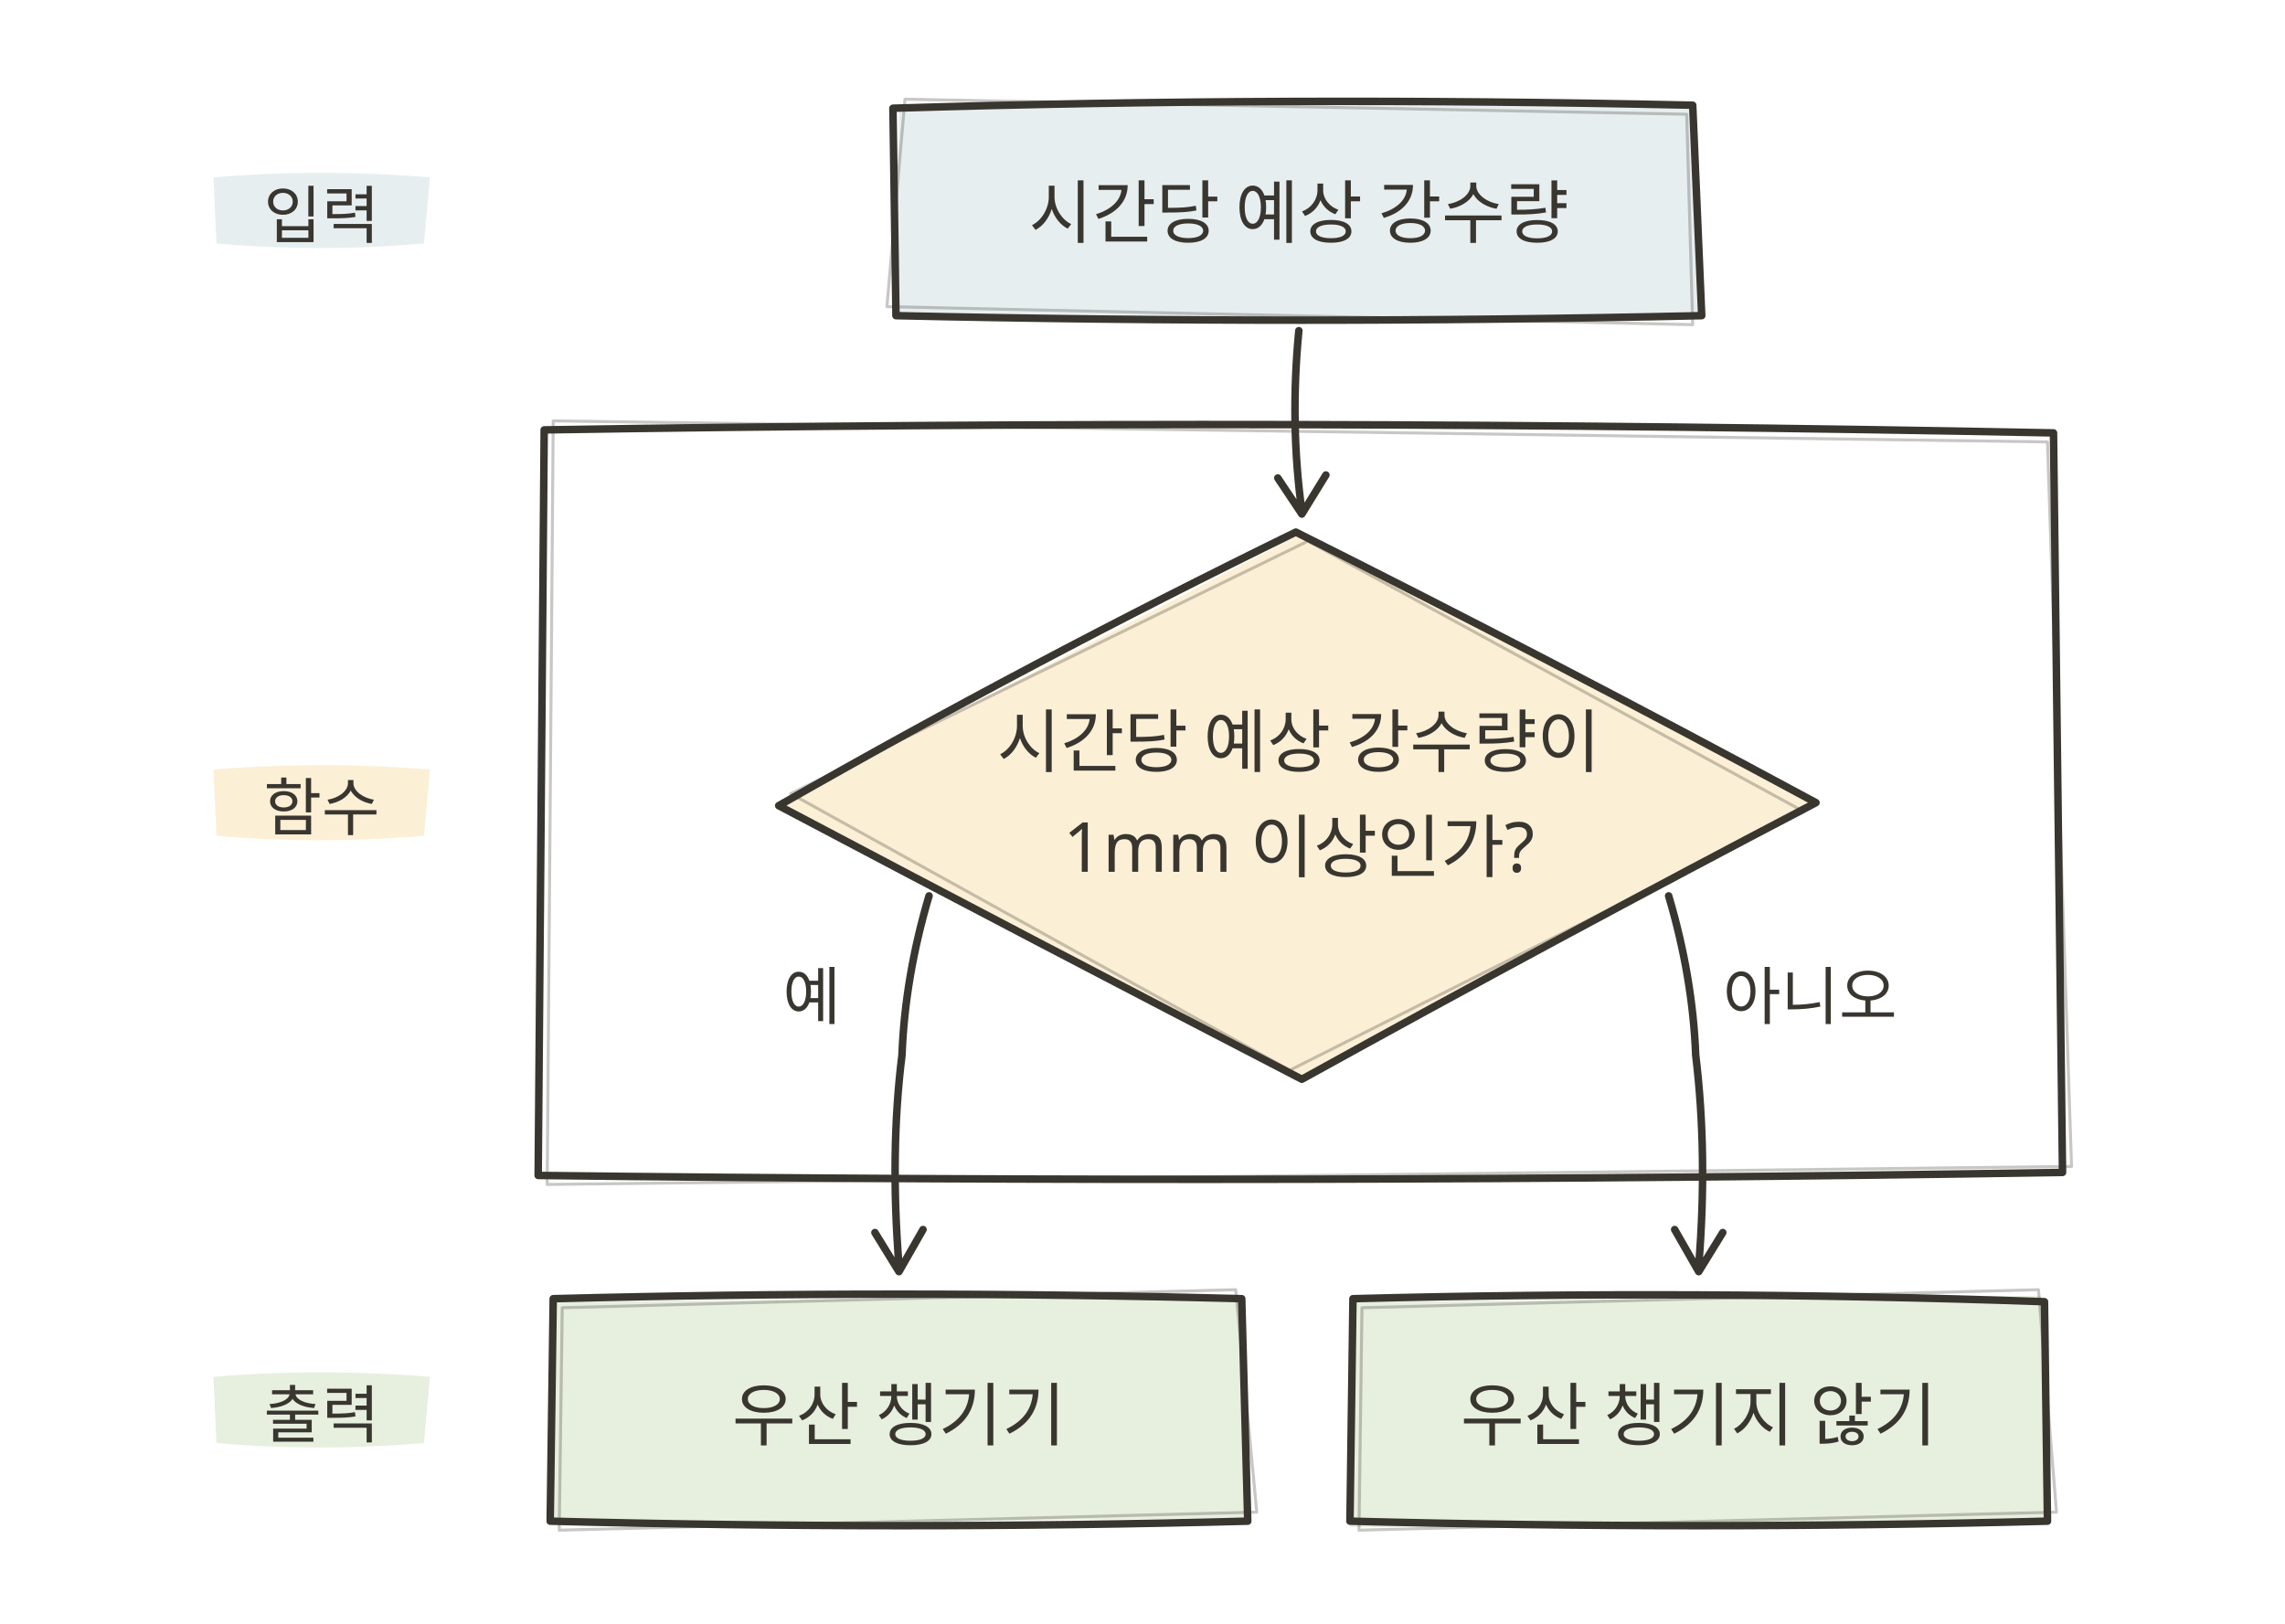
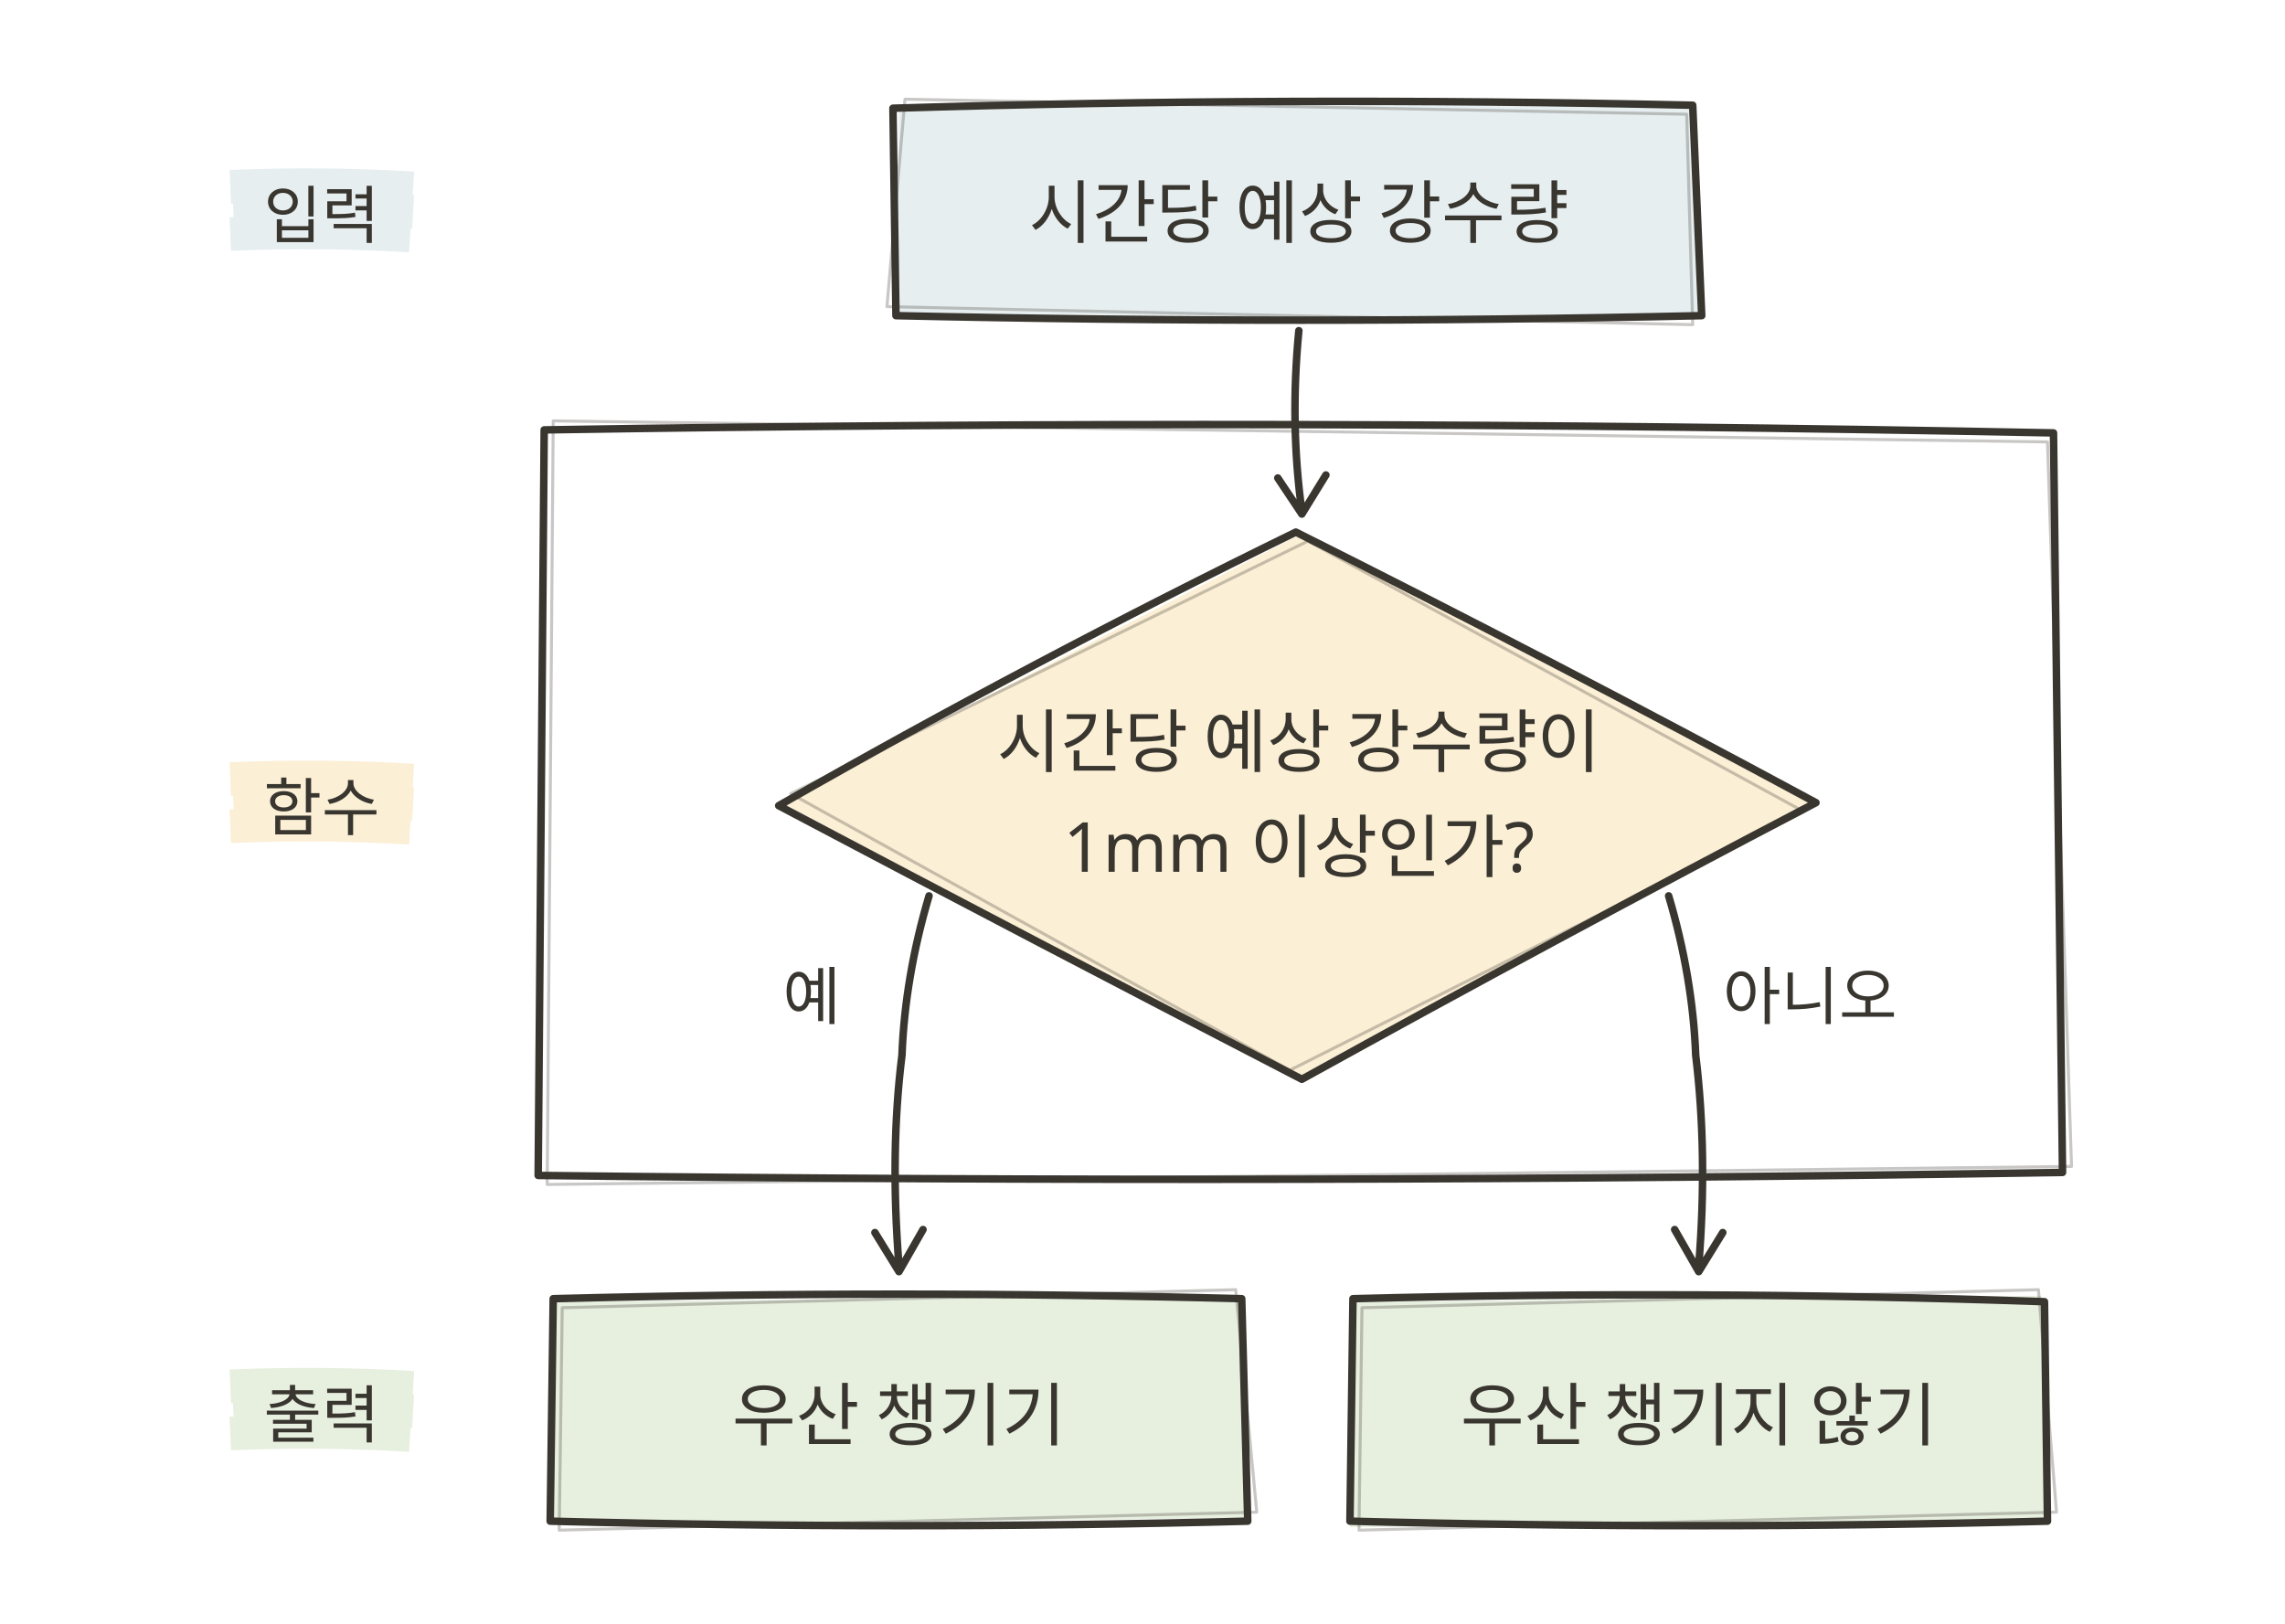
<svg xmlns="http://www.w3.org/2000/svg" width="760" height="540" viewBox="0 0 760 540" role="img" aria-labelledby="title desc">
  <style>
    .ink { fill: none; stroke: #393630; stroke-width: 2.5; stroke-linecap: round; stroke-linejoin: round; }
    .echo { fill: none; stroke: #393630; stroke-width: 1; opacity: .28; stroke-linecap: round; stroke-linejoin: round; }
    text { fill: #393630; font-family: 'Apple SD Gothic Neo', 'Noto Sans KR', 'Malgun Gothic', sans-serif; font-size: 23px; font-weight: 500; text-anchor: middle; }
    .label { font-size: 21px; }
    .stage-label { dominant-baseline: central; }
  </style>
  <g transform="translate(52 0)">
-     <path d="M19 59 Q54 56 91 59 L89 81 Q54 84 20 81 Z" fill="#e7eef0" />
-     <path d="M19 256 Q55 253 91 256 L89 278 Q54 281 20 278 Z" fill="#fbefd5" />
-     <path d="M19 458 Q54 455 91 458 L89 480 Q54 483 20 480 Z" fill="#e7efdf" />
+     <g fill="none" stroke="#e7eef0" stroke-width="11.20" stroke-linecap="butt" stroke-linejoin="round">
+       <path d="M24.60 62.16 Q55.00 60.86 85.40 62.66" />
+       <path d="M25.60 70.00 Q55.50 68.70 85.40 70.50" />
+       <path d="M24.60 77.84 Q54.50 76.54 84.40 78.34" />
+     </g>
+     <g fill="none" stroke="#fbefd5" stroke-width="11.20" stroke-linecap="butt" stroke-linejoin="round">
+       <path d="M24.60 259.16 Q55.00 257.86 85.40 259.66" />
+       <path d="M25.60 267.00 Q55.50 265.70 85.40 267.50" />
+       <path d="M24.60 274.84 Q54.50 273.54 84.40 275.34" />
+     </g>
+     <g fill="none" stroke="#e7efdf" stroke-width="11.20" stroke-linecap="butt" stroke-linejoin="round">
+       <path d="M24.60 461.16 Q55.00 459.86 85.40 461.66" />
+       <path d="M25.60 469.00 Q55.50 467.70 85.40 469.50" />
+       <path d="M24.60 476.84 Q54.50 475.54 84.40 477.34" />
+     </g>
    <text class="label stage-label" x="55" y="70">입력</text>
    <text class="label stage-label" x="55" y="267">함수</text>
    <text class="label stage-label" x="55" y="469">출력</text>
    <path d="M247 35 Q377 31 510 36 L513 104 Q384 109 246 104 Z" fill="#e7eef0" />
    <path class="ink" d="M245 36 Q375 32 511 35 L514 105 Q381 108 246 105 Z" />
    <path class="echo" d="M249 33 L509 38 L511 108 L243 102 Z" />
    <text x="380" y="79">시간당 예상 강수량</text>
    <path class="ink" d="M380 110 Q377 141 381 170 M373 159 L381 171 L389 158" />
    <path class="ink" d="M129 143 Q378 139 631 144 L634 390 Q381 394 127 391 Z" />
    <path class="echo" d="M132 140 L629 147 L637 388 L130 394 Z" />
    <path d="M380 178 L551 267 L380 359 L208 267 Z" fill="#fbefd5" />
    <path class="ink" d="M379 177 Q463 219 552 267 Q466 312 381 359 Q294 314 207 268 Q291 220 379 177 Z" />
    <path class="echo" d="M383 180 L548 270 L377 356 L211 264 Z" />
    <text x="380" y="255">시간당 예상 강수량이</text>
    <text x="380" y="290">1mm 이상인가?</text>
    <path class="ink" d="M257 298 Q249 325 248 351 Q244 383 247 421 M239 410 L247 423 L255 409" />
    <path class="ink" d="M503 298 Q511 325 512 351 Q516 384 513 421 M505 409 L513 423 L521 410" />
    <text class="label" x="218" y="339">예</text>
    <text class="label" x="550" y="339">아니오</text>
    <g transform="translate(70 0)">
      <path d="M63 433 L290 431 L293 505 L61 507 Z" fill="#e7efdf" />
      <path class="ink" d="M62 432 Q177 429 291 432 L293 506 Q179 509 61 506 Z" />
      <path class="echo" d="M65 435 L289 429 L296 503 L64 509 Z" />
      <text x="177" y="479">우산 챙기기</text>
    </g>
    <g transform="translate(-70 0)">
      <path d="M469 433 L697 431 L698 506 L467 508 Z" fill="#e7efdf" />
      <path class="ink" d="M468 432 Q583 429 698 433 L699 506 Q583 509 467 506 Z" />
      <path class="echo" d="M471 435 L696 429 L702 503 L470 509 Z" />
      <text x="583" y="479">우산 챙기지 않기</text>
    </g>
  </g>
</svg>
